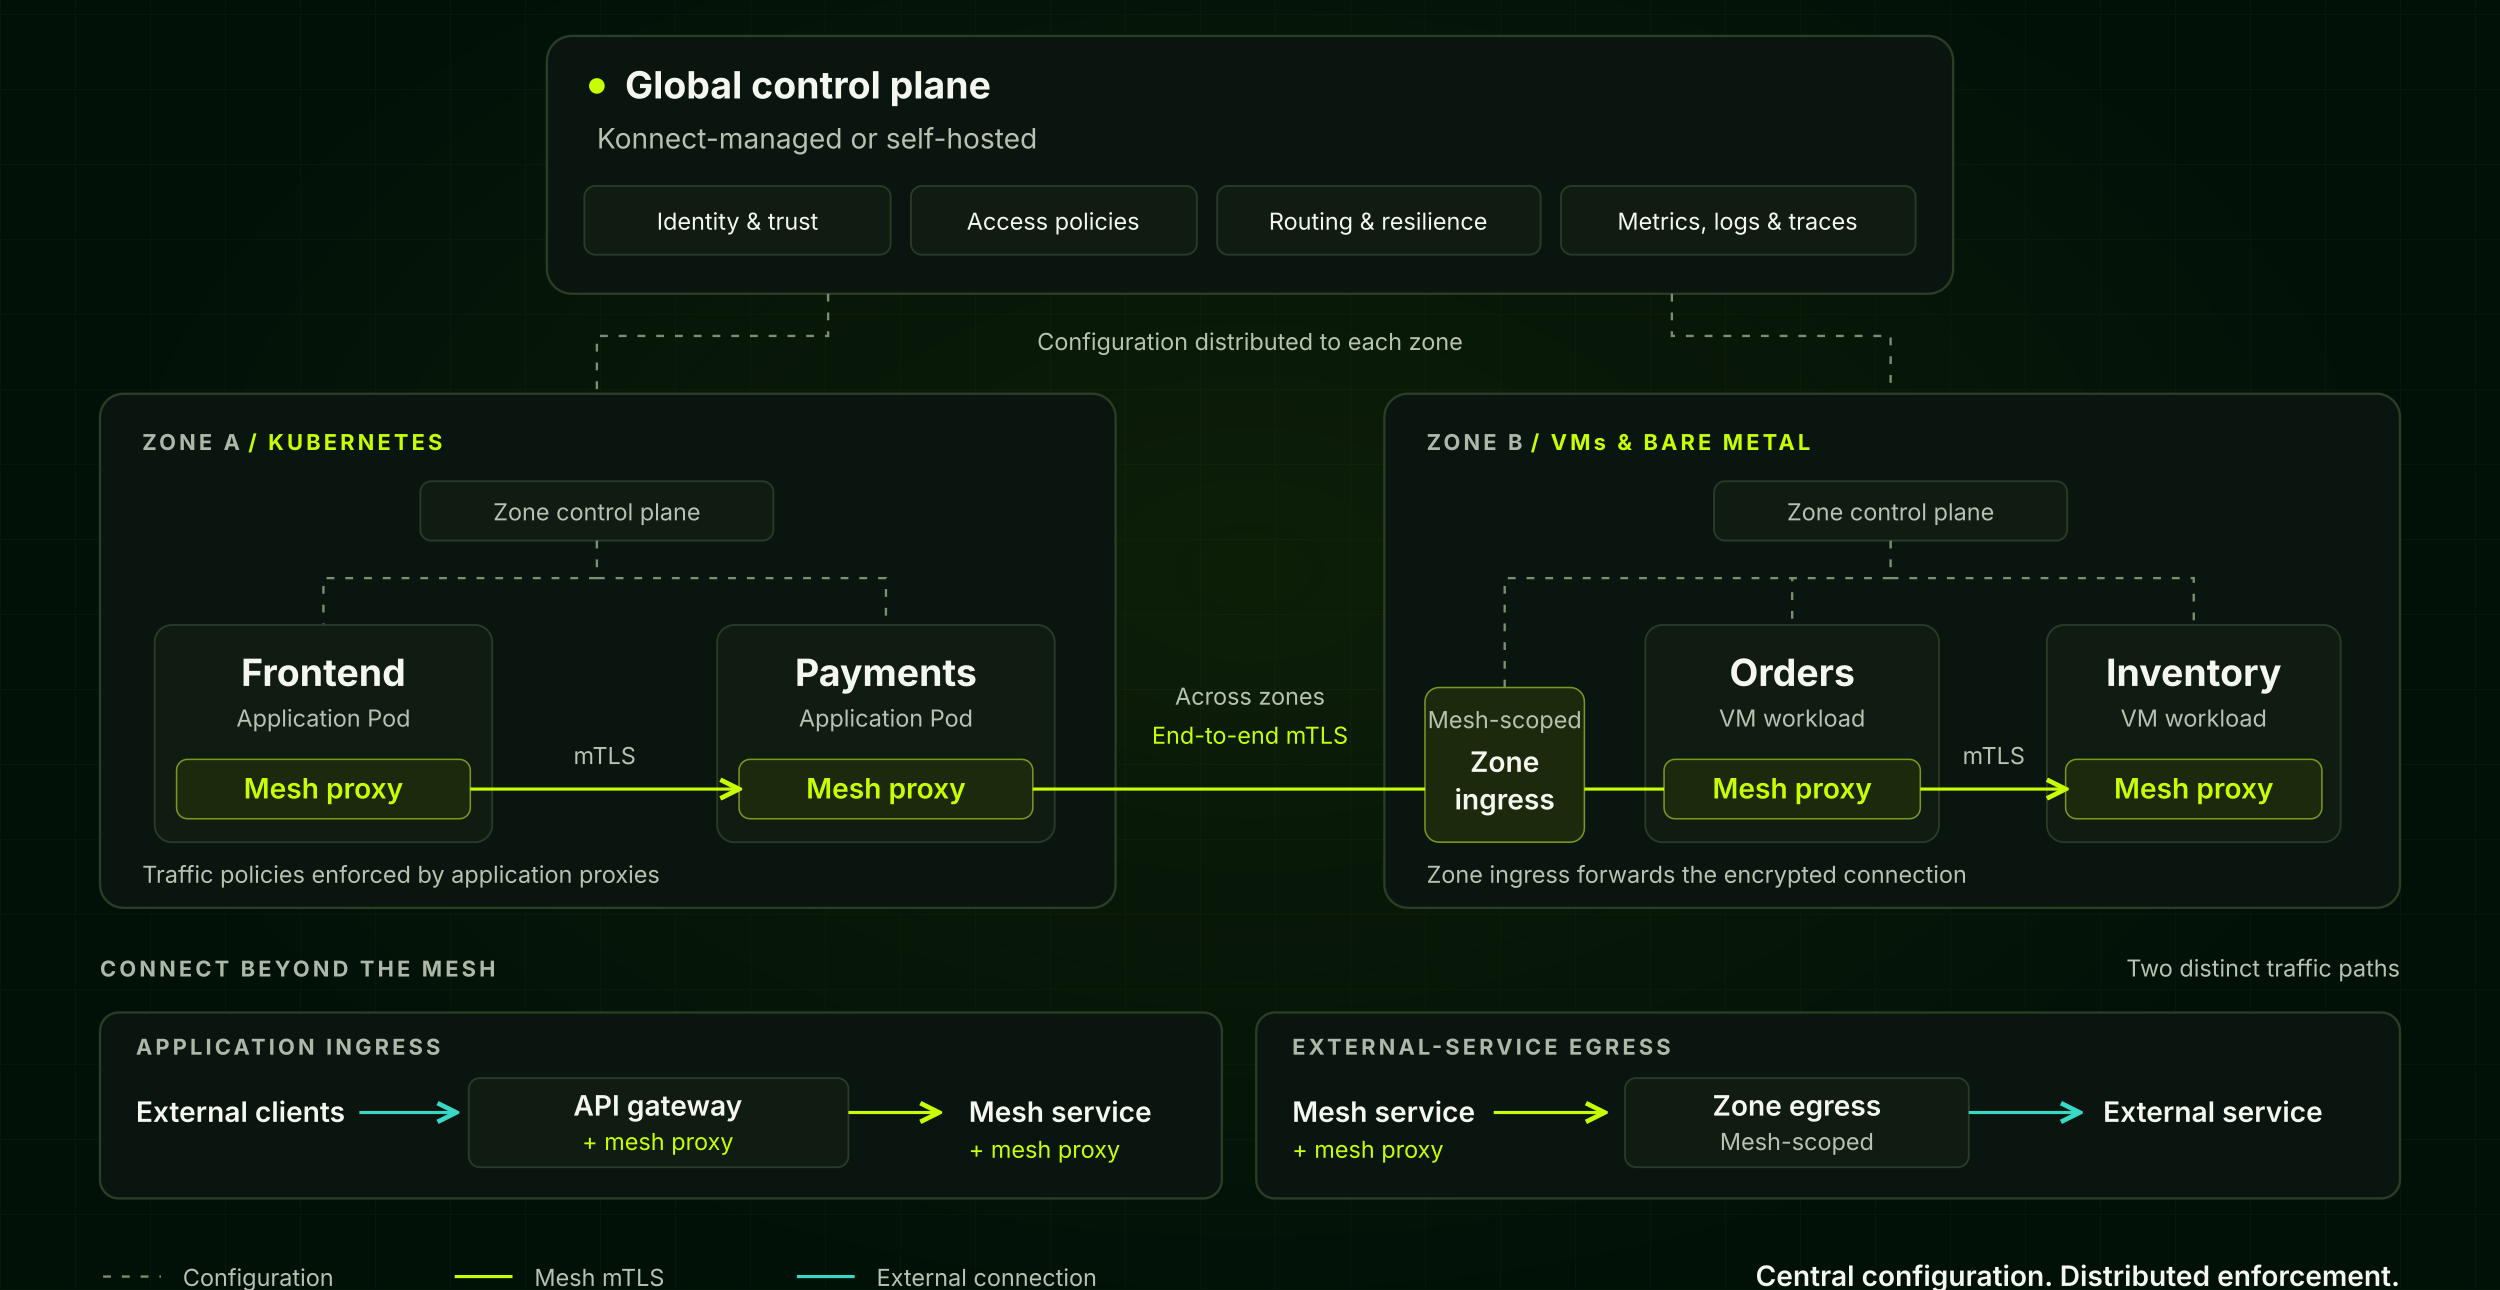
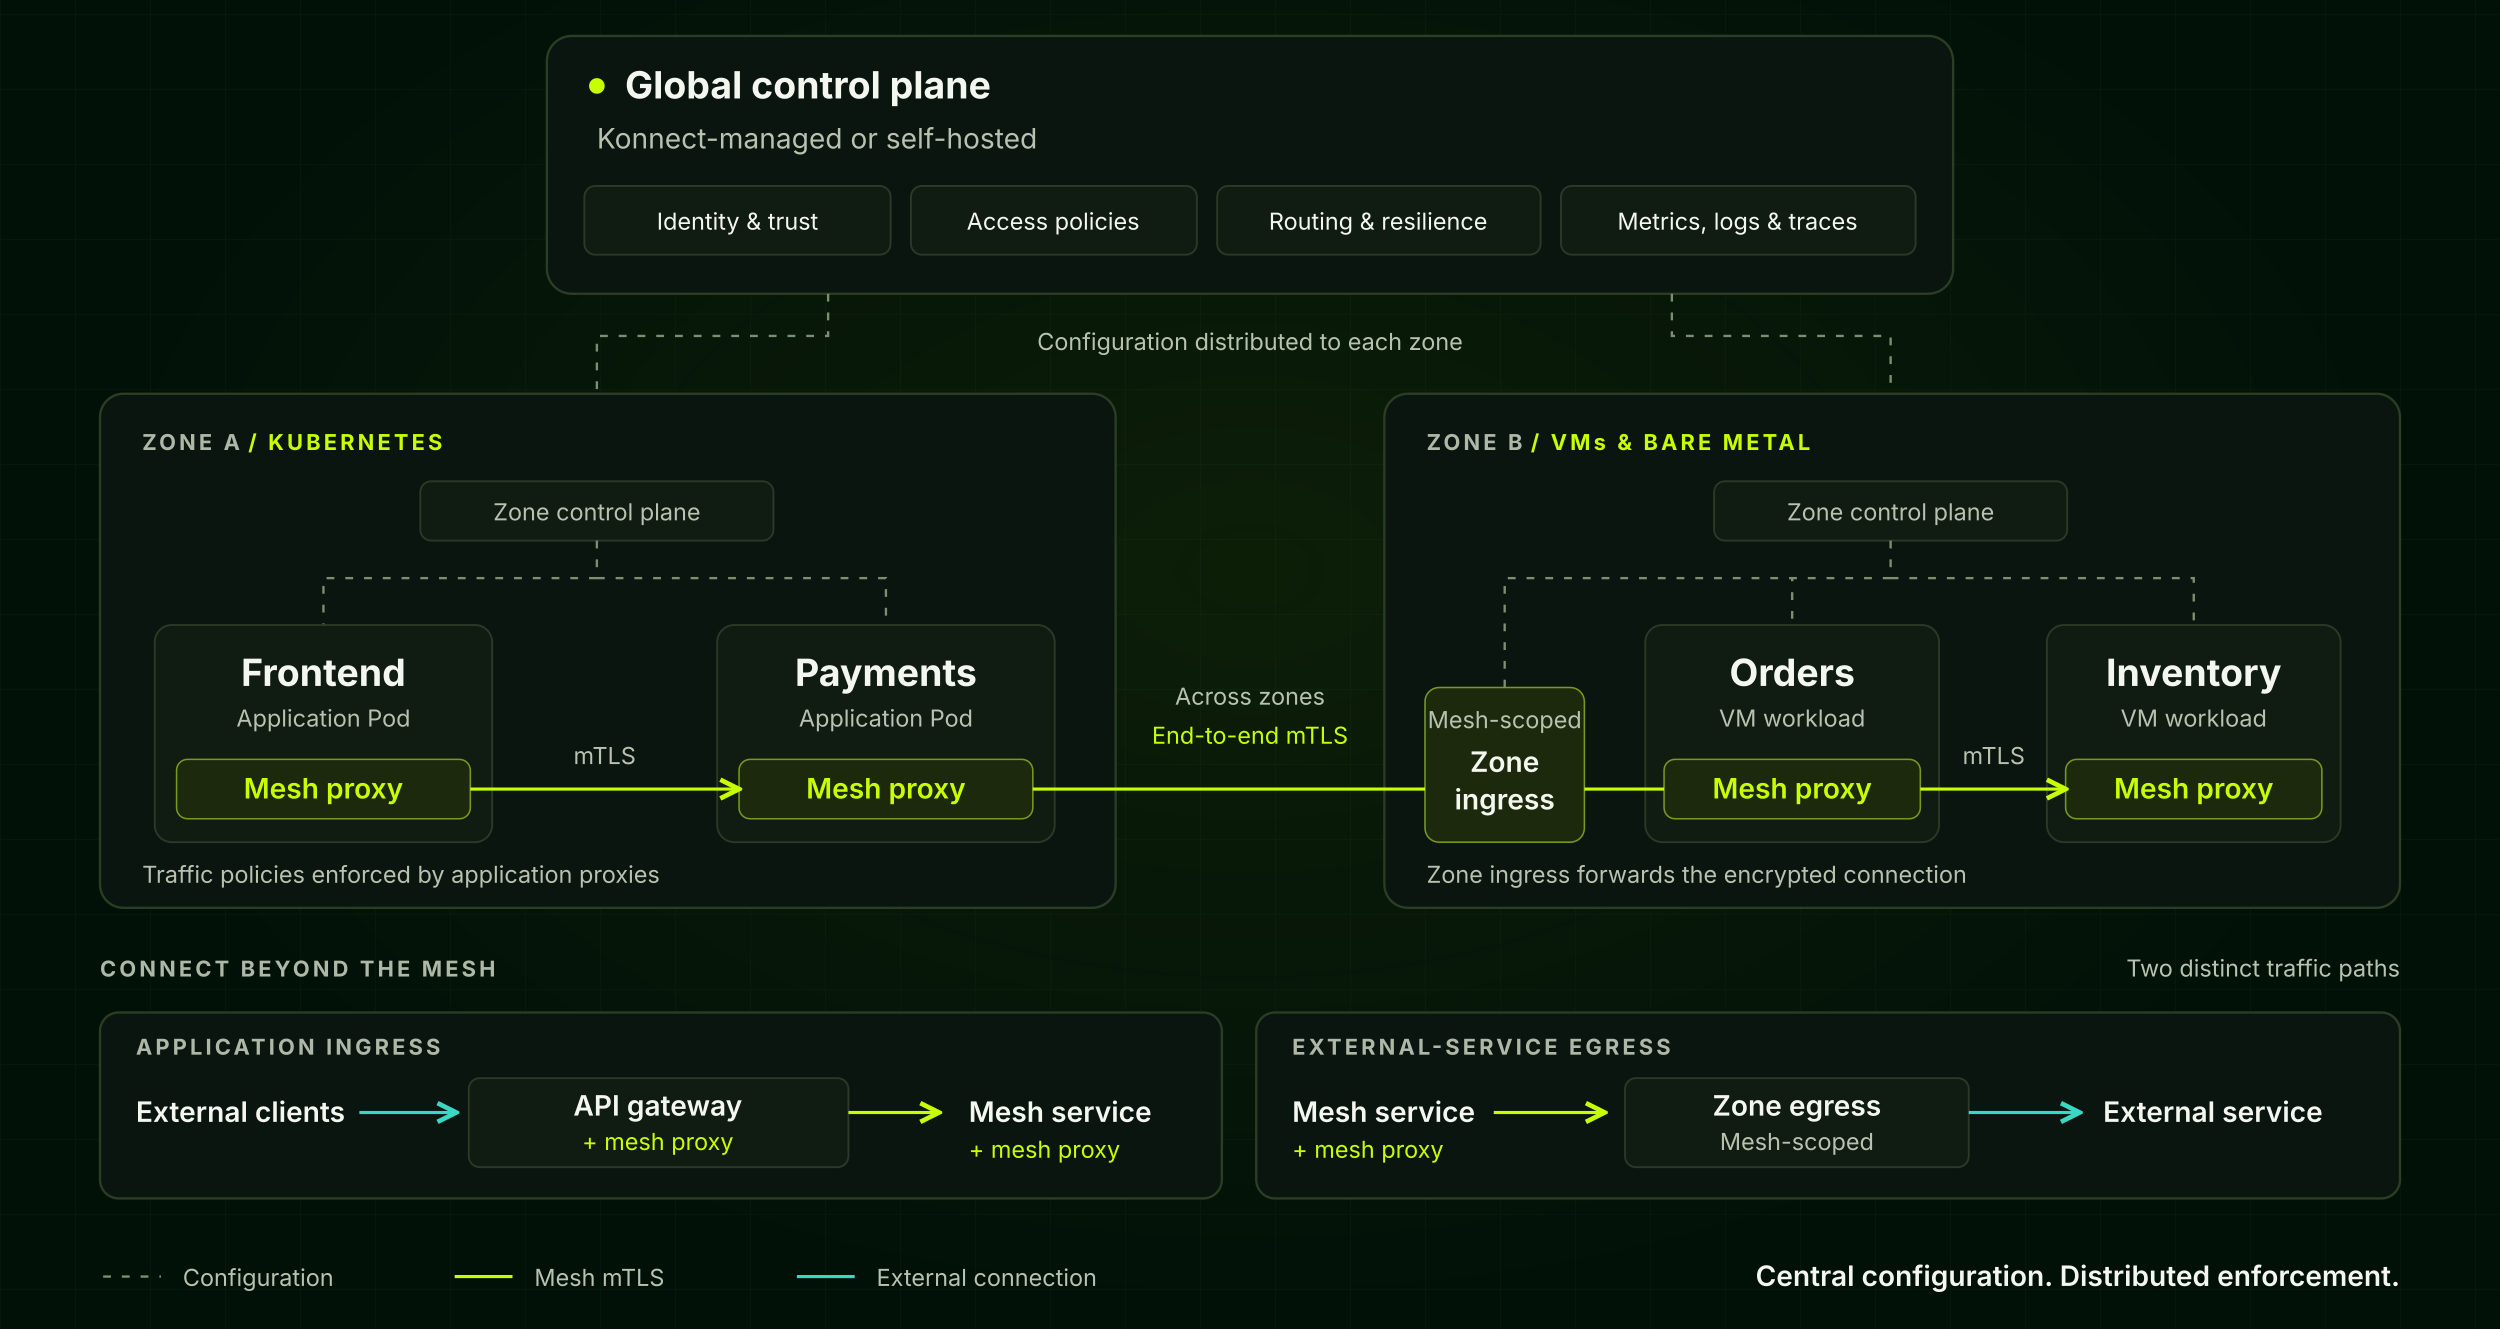
- <svg xmlns="http://www.w3.org/2000/svg" width="1600" height="825" viewBox="0 135 1600 825" role="img" aria-labelledby="title desc">
+ <svg xmlns="http://www.w3.org/2000/svg" width="1600" height="850" viewBox="0 135 1600 850" role="img" aria-labelledby="title desc">
  <defs>
    <pattern id="grid" width="48" height="48" patternUnits="userSpaceOnUse">
      <path d="M48 0H0V48" fill="none" stroke="#15301e" stroke-opacity=".24" />
    </pattern>
    <radialGradient id="glow">
      <stop stop-color="#a8db00" stop-opacity=".065" />
      <stop offset="1" stop-color="#a8db00" stop-opacity="0" />
    </radialGradient>
    <marker id="lime-arrow" markerWidth="8" markerHeight="8" refX="7" refY="4" orient="auto">
      <path d="M1 1L7 4L1 7" fill="none" stroke="#c8ff00" stroke-width="1.5" />
    </marker>
    <marker id="teal-arrow" markerWidth="8" markerHeight="8" refX="7" refY="4" orient="auto">
      <path d="M1 1L7 4L1 7" fill="none" stroke="#39d8c5" stroke-width="1.5" />
    </marker>
    <style>
      text{font-family:Inter,Arial,Helvetica,sans-serif;fill:#f4f7ef}
      .eyebrow{font-size:14px;font-weight:700;letter-spacing:2px;fill:#aeb8a8}
      .heading{font-size:24px;font-weight:700}
      .body{font-size:18px;fill:#b7c2b0}
      .label{font-size:18px;font-weight:600}
      .small{font-size:15px;fill:#b7c2b0}
      .lime{fill:#c8ff00}
      .panel{fill:#09150e;stroke:#2b3d24;stroke-width:1.5}
      .tile{fill:#101b12;stroke:#2b3928;stroke-width:1.2}
      .proxy{fill:#1c290c;stroke:#789820;stroke-width:1}
      .config{fill:none;stroke:#7d8e71;stroke-width:1.5;stroke-dasharray:5 7}
      .traffic{fill:none;stroke:#c8ff00;stroke-width:2;marker-end:url(#lime-arrow)}
      .boundary{fill:none;stroke:#39d8c5;stroke-width:2;marker-end:url(#teal-arrow)}
    </style>
  </defs>
  <rect width="1600" height="1000" fill="#021108" />
  <rect width="1600" height="1000" fill="url(#grid)" />
  <ellipse cx="800" cy="500" rx="760" ry="480" fill="url(#glow)" />
  <rect x="350" y="158" width="900" height="165" rx="16" class="panel" />
  <circle cx="382" cy="190" r="5" fill="#c8ff00" />
  <text x="400" y="198" class="heading">Global control plane</text>
  <text x="382" y="230" class="body">Konnect-managed or self-hosted</text>
  <g class="small">
    <rect x="374" y="254" width="196" height="44" rx="7" class="tile" />
    <text x="472" y="282" text-anchor="middle">Identity &amp; trust</text>
    <rect x="583" y="254" width="183" height="44" rx="7" class="tile" />
    <text x="674" y="282" text-anchor="middle">Access policies</text>
    <rect x="779" y="254" width="207" height="44" rx="7" class="tile" />
    <text x="882" y="282" text-anchor="middle">Routing &amp; resilience</text>
    <rect x="999" y="254" width="227" height="44" rx="7" class="tile" />
    <text x="1112" y="282" text-anchor="middle">Metrics, logs &amp; traces</text>
  </g>
  <path d="M530 323V350H382V439M1070 323V350H1210V439" class="config" />
  <text x="800" y="359" text-anchor="middle" class="small">Configuration distributed to each zone</text>
  <rect x="64" y="387" width="650" height="329" rx="15" class="panel" />
  <rect x="886" y="387" width="650" height="329" rx="15" class="panel" />
  <text x="91" y="423" class="eyebrow">ZONE A <tspan fill="#c8ff00">/ KUBERNETES</tspan>
  </text>
  <text x="913" y="423" class="eyebrow">ZONE B <tspan fill="#c8ff00">/ VMs &amp; BARE METAL</tspan>
  </text>
  <rect x="269" y="443" width="226" height="38" rx="7" class="tile" />
  <text x="382" y="468" text-anchor="middle" class="small">Zone control plane</text>
  <rect x="1097" y="443" width="226" height="38" rx="7" class="tile" />
  <text x="1210" y="468" text-anchor="middle" class="small">Zone control plane</text>
  <path d="M382 481V505H207V535M382 505H567V535M1210 481V505H1147V535M1210 505H1404V535M1210 505H963V575" class="config" />
  <rect x="99" y="535" width="216" height="139" rx="11" class="tile" />
  <text x="207" y="574" text-anchor="middle" class="heading">Frontend</text>
  <text x="207" y="600" text-anchor="middle" class="small">Application Pod</text>
  <rect x="113" y="621" width="188" height="38" rx="7" class="proxy" />
  <text x="207" y="646" text-anchor="middle" class="label lime">Mesh proxy</text>
  <rect x="459" y="535" width="216" height="139" rx="11" class="tile" />
  <text x="567" y="574" text-anchor="middle" class="heading">Payments</text>
  <text x="567" y="600" text-anchor="middle" class="small">Application Pod</text>
  <rect x="473" y="621" width="188" height="38" rx="7" class="proxy" />
  <text x="567" y="646" text-anchor="middle" class="label lime">Mesh proxy</text>
  <path d="M301 640H473" class="traffic" />
  <text x="387" y="624" text-anchor="middle" class="small">mTLS</text>
  <rect x="912" y="575" width="102" height="99" rx="9" class="proxy" />
  <text x="963" y="601" text-anchor="middle" class="small">Mesh-scoped</text>
  <text x="963" y="629" text-anchor="middle" class="label">Zone</text>
  <text x="963" y="653" text-anchor="middle" class="label">ingress</text>
  <rect x="1053" y="535" width="188" height="139" rx="11" class="tile" />
  <text x="1147" y="574" text-anchor="middle" class="heading">Orders</text>
  <text x="1147" y="600" text-anchor="middle" class="small">VM workload</text>
  <rect x="1065" y="621" width="164" height="38" rx="7" class="proxy" />
  <text x="1147" y="646" text-anchor="middle" class="label lime">Mesh proxy</text>
  <rect x="1310" y="535" width="188" height="139" rx="11" class="tile" />
  <text x="1404" y="574" text-anchor="middle" class="heading">Inventory</text>
  <text x="1404" y="600" text-anchor="middle" class="small">VM workload</text>
  <rect x="1322" y="621" width="164" height="38" rx="7" class="proxy" />
  <text x="1404" y="646" text-anchor="middle" class="label lime">Mesh proxy</text>
  <path d="M661 640H912M1014 640H1065M1229 640H1322" class="traffic" />
  <text x="800" y="586" text-anchor="middle" class="small">Across zones</text>
  <text x="800" y="611" text-anchor="middle" class="small lime">End-to-end mTLS</text>
  <text x="1276" y="624" text-anchor="middle" class="small">mTLS</text>
  <text x="91" y="700" class="small">Traffic policies enforced by application proxies</text>
  <text x="913" y="700" class="small">Zone ingress forwards the encrypted connection</text>
  <text x="64" y="760" class="eyebrow">CONNECT BEYOND THE MESH</text>
  <text x="1536" y="760" text-anchor="end" class="small">Two distinct traffic paths</text>
  <rect x="64" y="783" width="718" height="119" rx="12" class="panel" />
  <rect x="804" y="783" width="732" height="119" rx="12" class="panel" />
  <text x="87" y="810" class="eyebrow">APPLICATION INGRESS</text>
  <text x="827" y="810" class="eyebrow">EXTERNAL-SERVICE EGRESS</text>
  <text x="87" y="853" class="label">External clients</text>
  <path d="M230 847H292" class="boundary" />
  <rect x="300" y="825" width="243" height="57" rx="7" class="tile" />
  <text x="421" y="849" text-anchor="middle" class="label">API gateway</text>
  <text x="421" y="871" text-anchor="middle" class="small lime">+ mesh proxy</text>
  <path d="M543 847H601" class="traffic" />
  <text x="620" y="853" class="label">Mesh service</text>
  <text x="620" y="876" class="small lime">+ mesh proxy</text>
  <text x="827" y="853" class="label">Mesh service</text>
  <text x="827" y="876" class="small lime">+ mesh proxy</text>
  <path d="M956 847H1027" class="traffic" />
  <rect x="1040" y="825" width="220" height="57" rx="7" class="tile" />
  <text x="1150" y="849" text-anchor="middle" class="label">Zone egress</text>
  <text x="1150" y="871" text-anchor="middle" class="small">Mesh-scoped</text>
  <path d="M1260 847H1331" class="boundary" />
  <text x="1346" y="853" class="label">External service</text>
  <path d="M66 952H103" class="config" />
  <text x="117" y="958" class="small">Configuration</text>
  <path d="M291 952H328" stroke="#c8ff00" stroke-width="2" />
  <text x="342" y="958" class="small">Mesh mTLS</text>
  <path d="M510 952H547" stroke="#39d8c5" stroke-width="2" />
  <text x="561" y="958" class="small">External connection</text>
  <text x="1536" y="958" text-anchor="end" class="label">Central configuration. Distributed enforcement.</text>
</svg>
